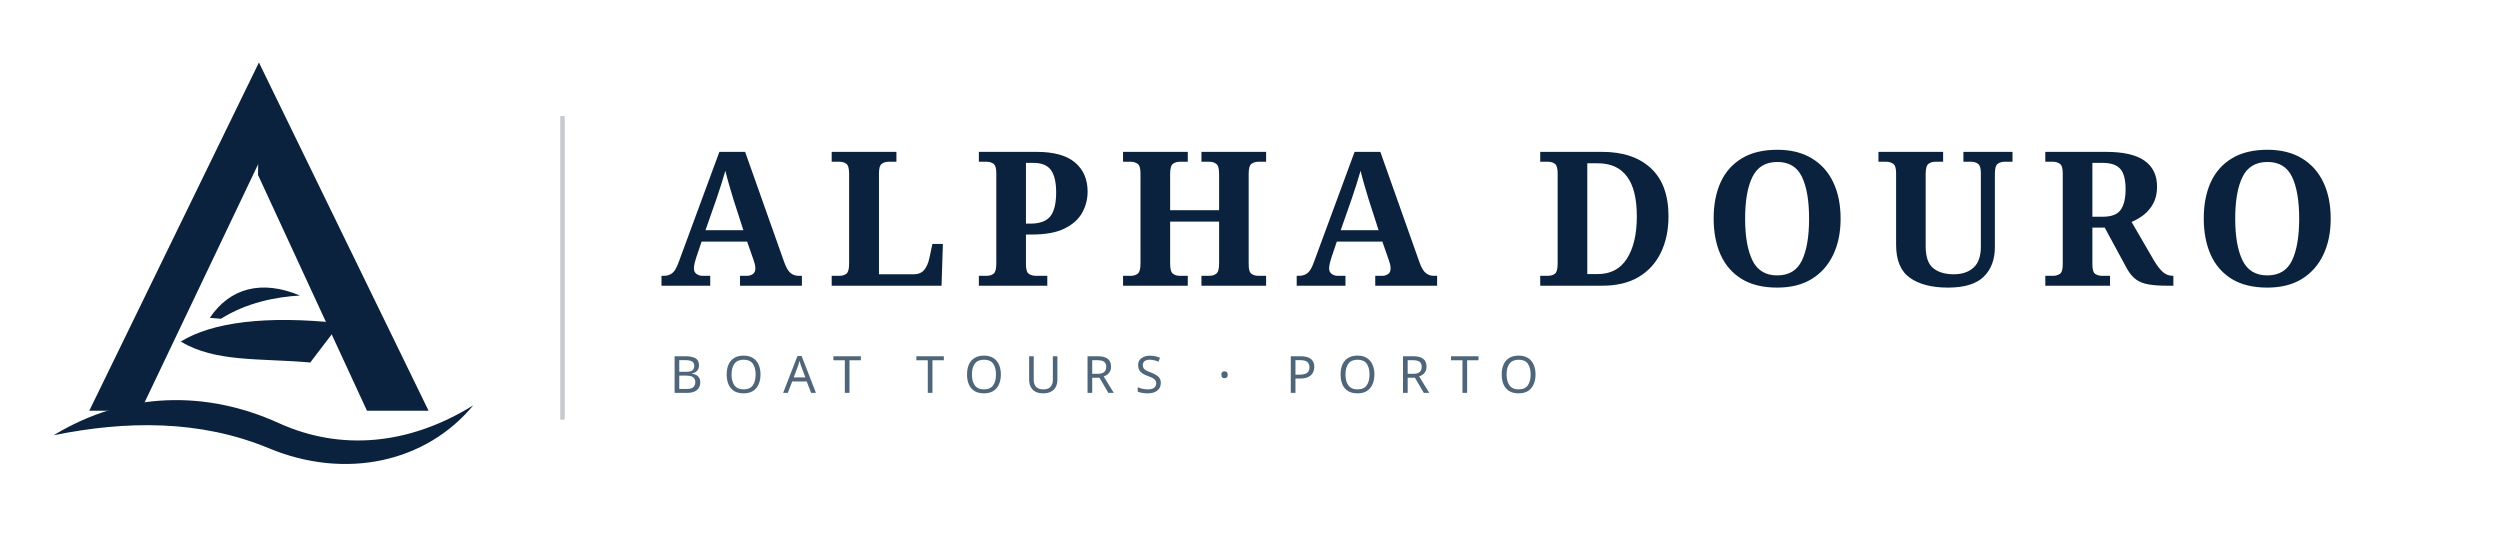
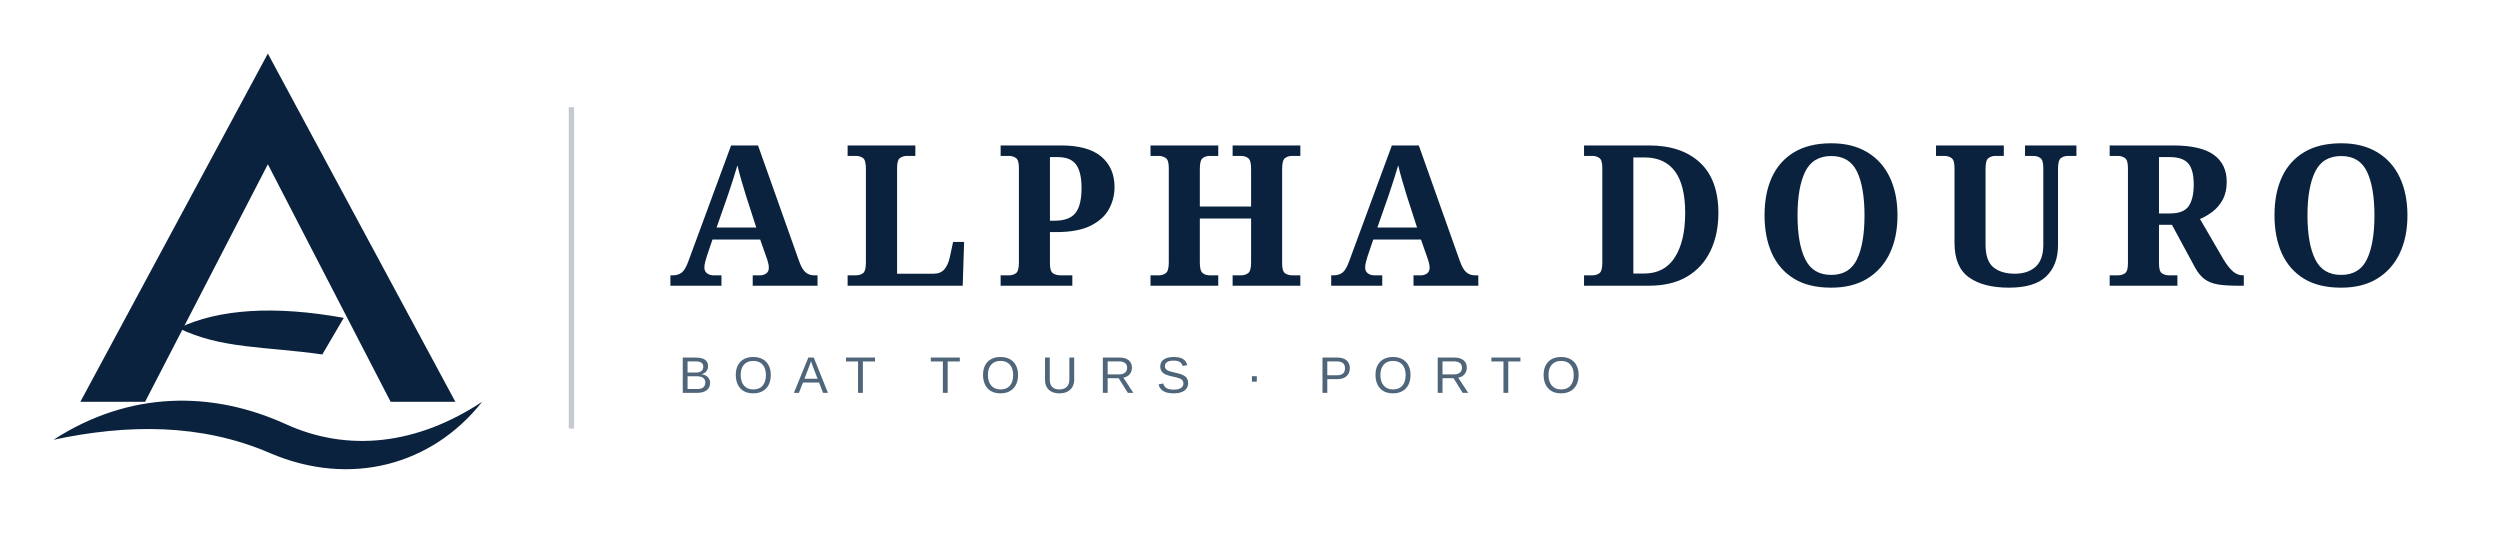
<svg xmlns="http://www.w3.org/2000/svg" viewBox="0 0 560 120" fill="none" role="img" aria-label="Alpha Douro — Boat Tours Porto Primary Logo">
  <g fill="#0A223D">
-     <path d="M58 14L20 92H31.5L60.2 31.8L58 14Z" />
-     <path d="M58 14L96 92H82.2L57.8 39.2L58 14Z" />
-     <path d="M40.5 76.5C47.5 72.2 59.5 70.6 76.2 72.4L69.5 81.2C58.2 80.2 48.2 81.2 40.5 76.5Z" />
-     <path d="M47 71.2C51.5 64.5 58.6 62.6 67.2 66.2C61.8 66.5 55.2 67.8 49.5 71.4L47 71.2Z" />
-     <path d="M12 97.5C28.5 87.5 46.5 87.5 62.5 94.8C76.2 101 91.5 99.8 106 90.8C95.5 103.5 77.5 107.6 60.2 100.4C44.8 94 28.2 94.2 12 97.5Z" />
+     <path d="M60 12L18 90H32.5L60 36.8L87.5 90H102L60 12Z" />
+     <path d="M40 73.5C49 69.2 61.5 68.4 77 71.2L72.2 79.4C59.8 77.6 49.5 78.2 40 73.5Z" />
+     <path d="M12 98.5C29 87.5 47.5 87.5 64 95C78 101.4 93.5 99.6 108 90C96.8 104.2 78.5 109.2 60.5 101.5C45 94.8 28.5 95 12 98.5Z" />
  </g>
-   <line x1="126" y1="26" x2="126" y2="94" stroke="#0A223D" stroke-opacity="0.24" stroke-width="1" />
-   <text x="148" y="64" fill="#0A223D" font-family="'Cormorant Garamond', Georgia, serif" font-size="42" font-weight="600" letter-spacing="5.5">ALPHA DOURO</text>
-   <text x="150" y="88" fill="#4E657A" font-family="'Plus Jakarta Sans', sans-serif" font-size="11.5" font-weight="500" letter-spacing="4.6">BOAT TOURS · PORTO</text>
+   <line x1="128" y1="24" x2="128" y2="96" stroke="#0A223D" stroke-opacity="0.24" stroke-width="1.2" />
+   <text x="150" y="64" fill="#0A223D" font-family="'Cormorant Garamond', Georgia, serif" font-size="44" font-weight="600" letter-spacing="5.5">ALPHA DOURO</text>
+   <text x="152" y="88" fill="#4E657A" font-family="'Onest', 'Plus Jakarta Sans', Arial, sans-serif" font-size="11.5" font-weight="500" letter-spacing="4.6">BOAT TOURS · PORTO</text>
</svg>
